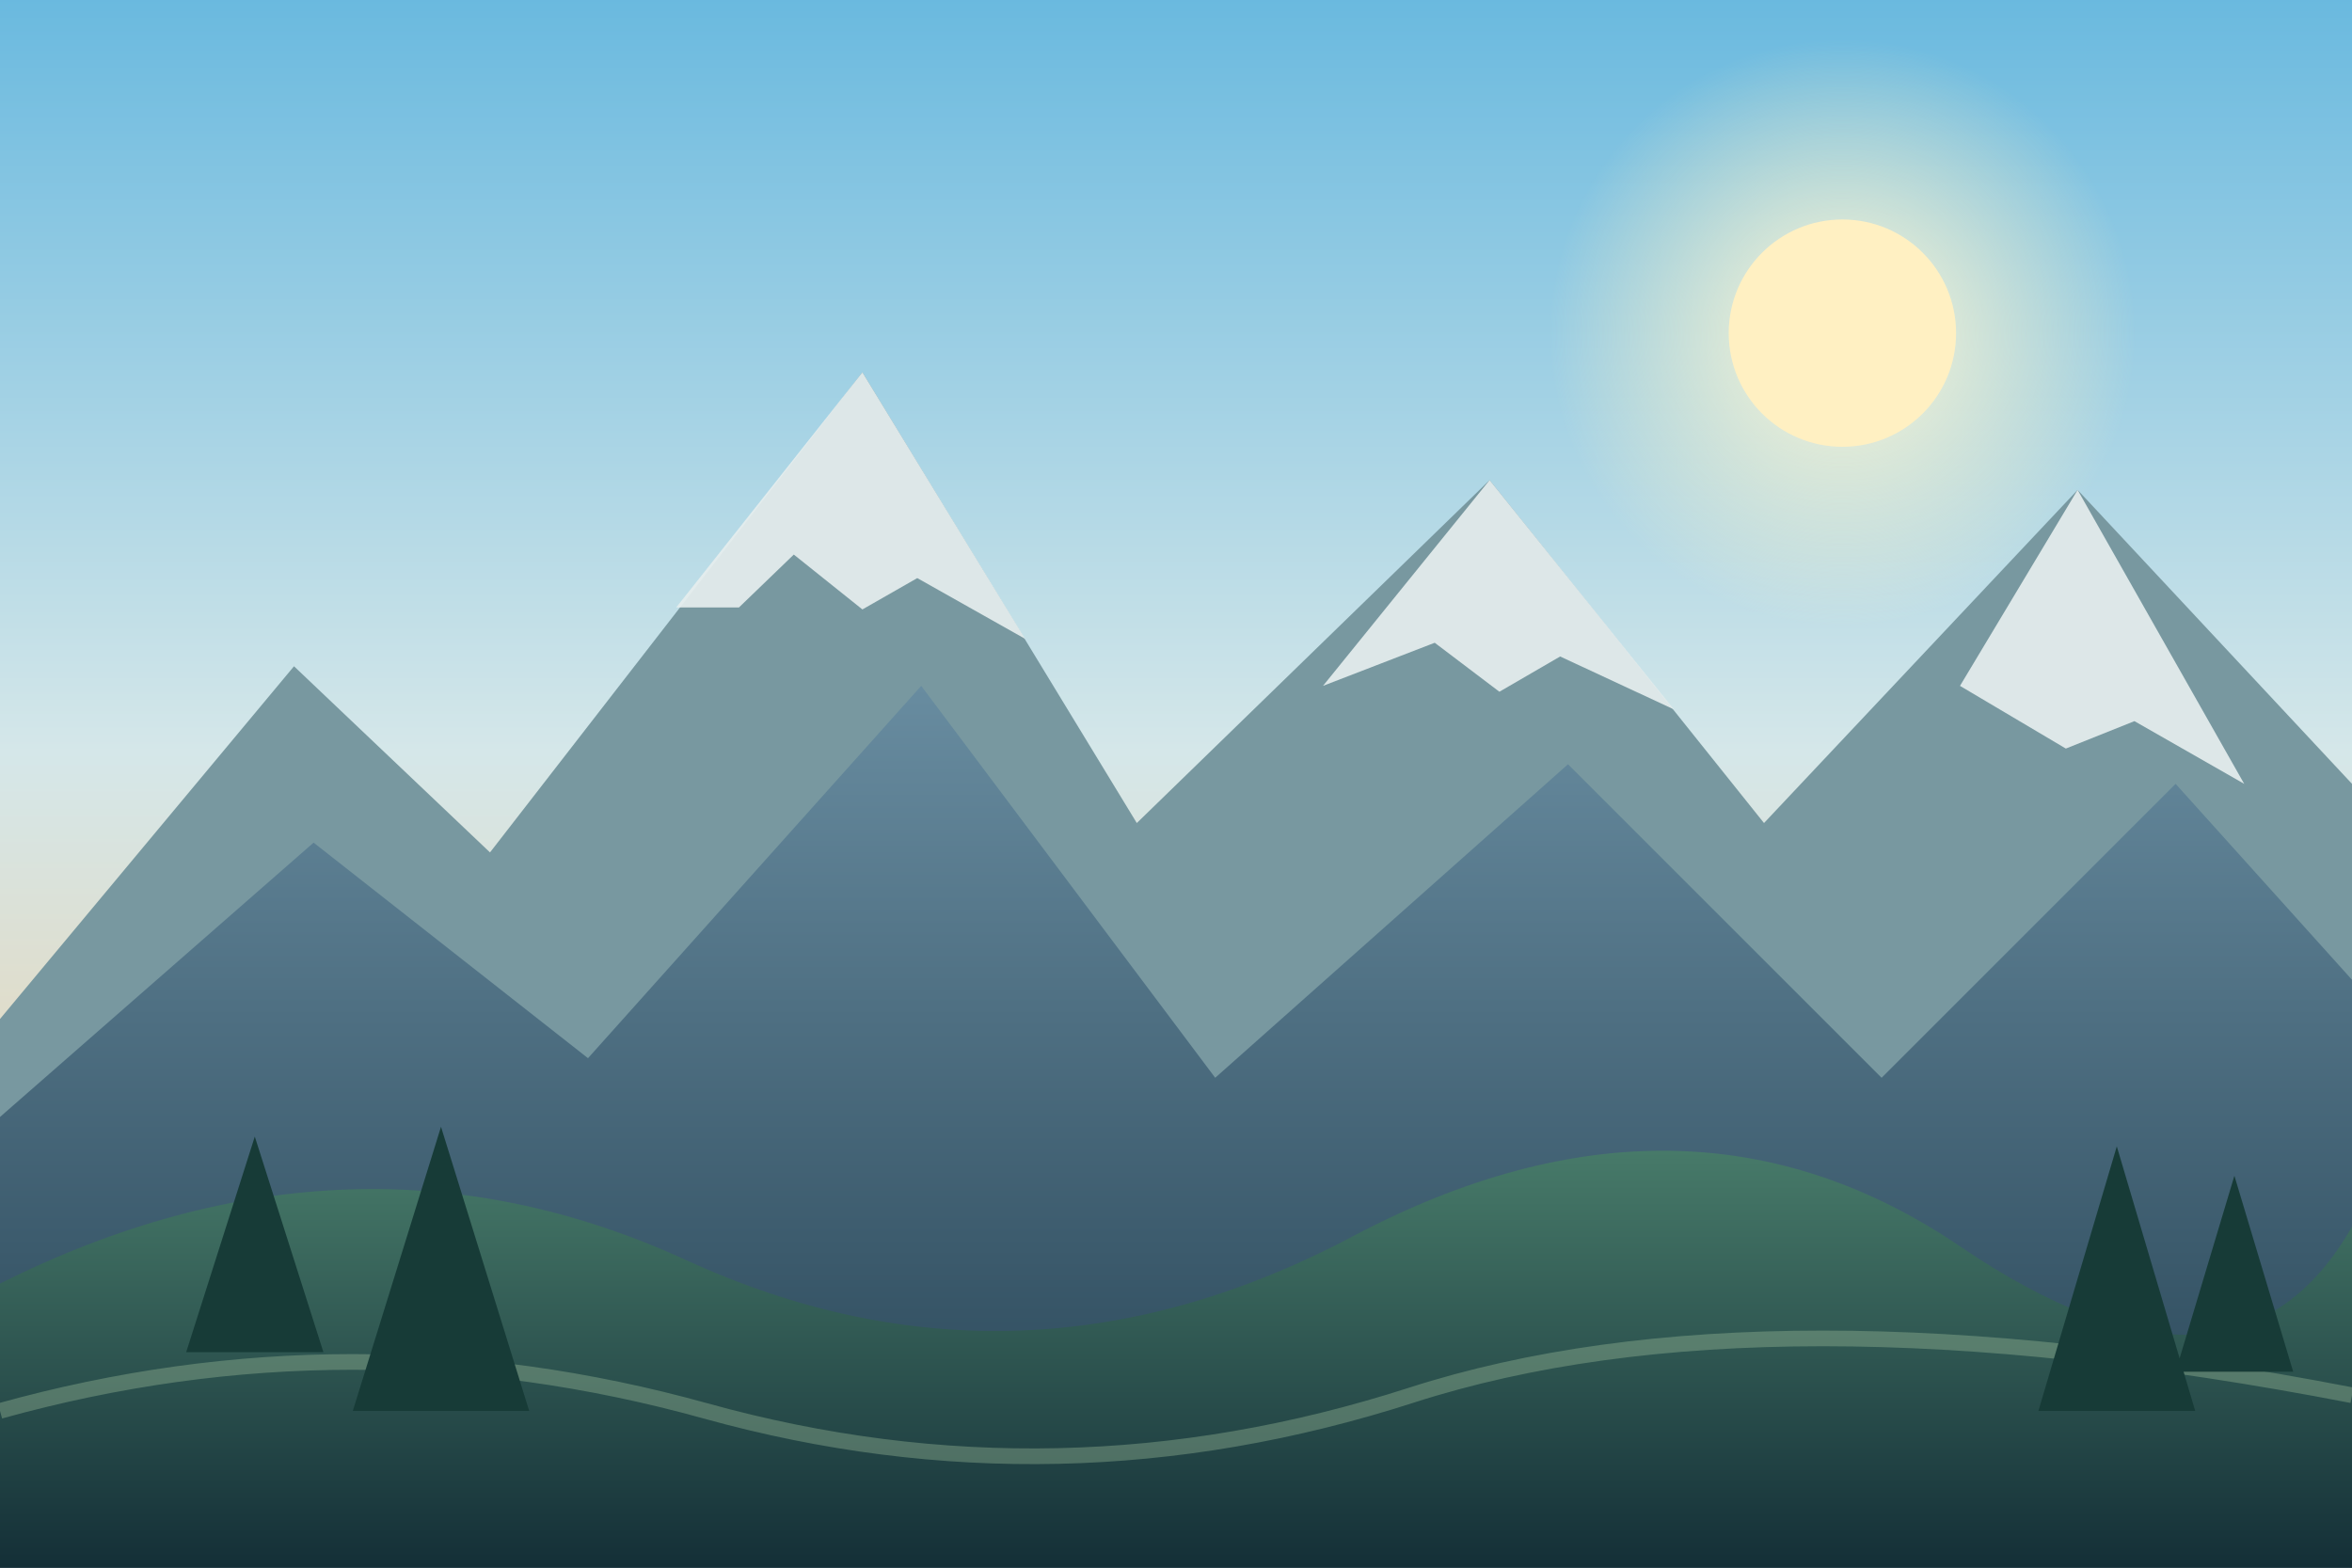
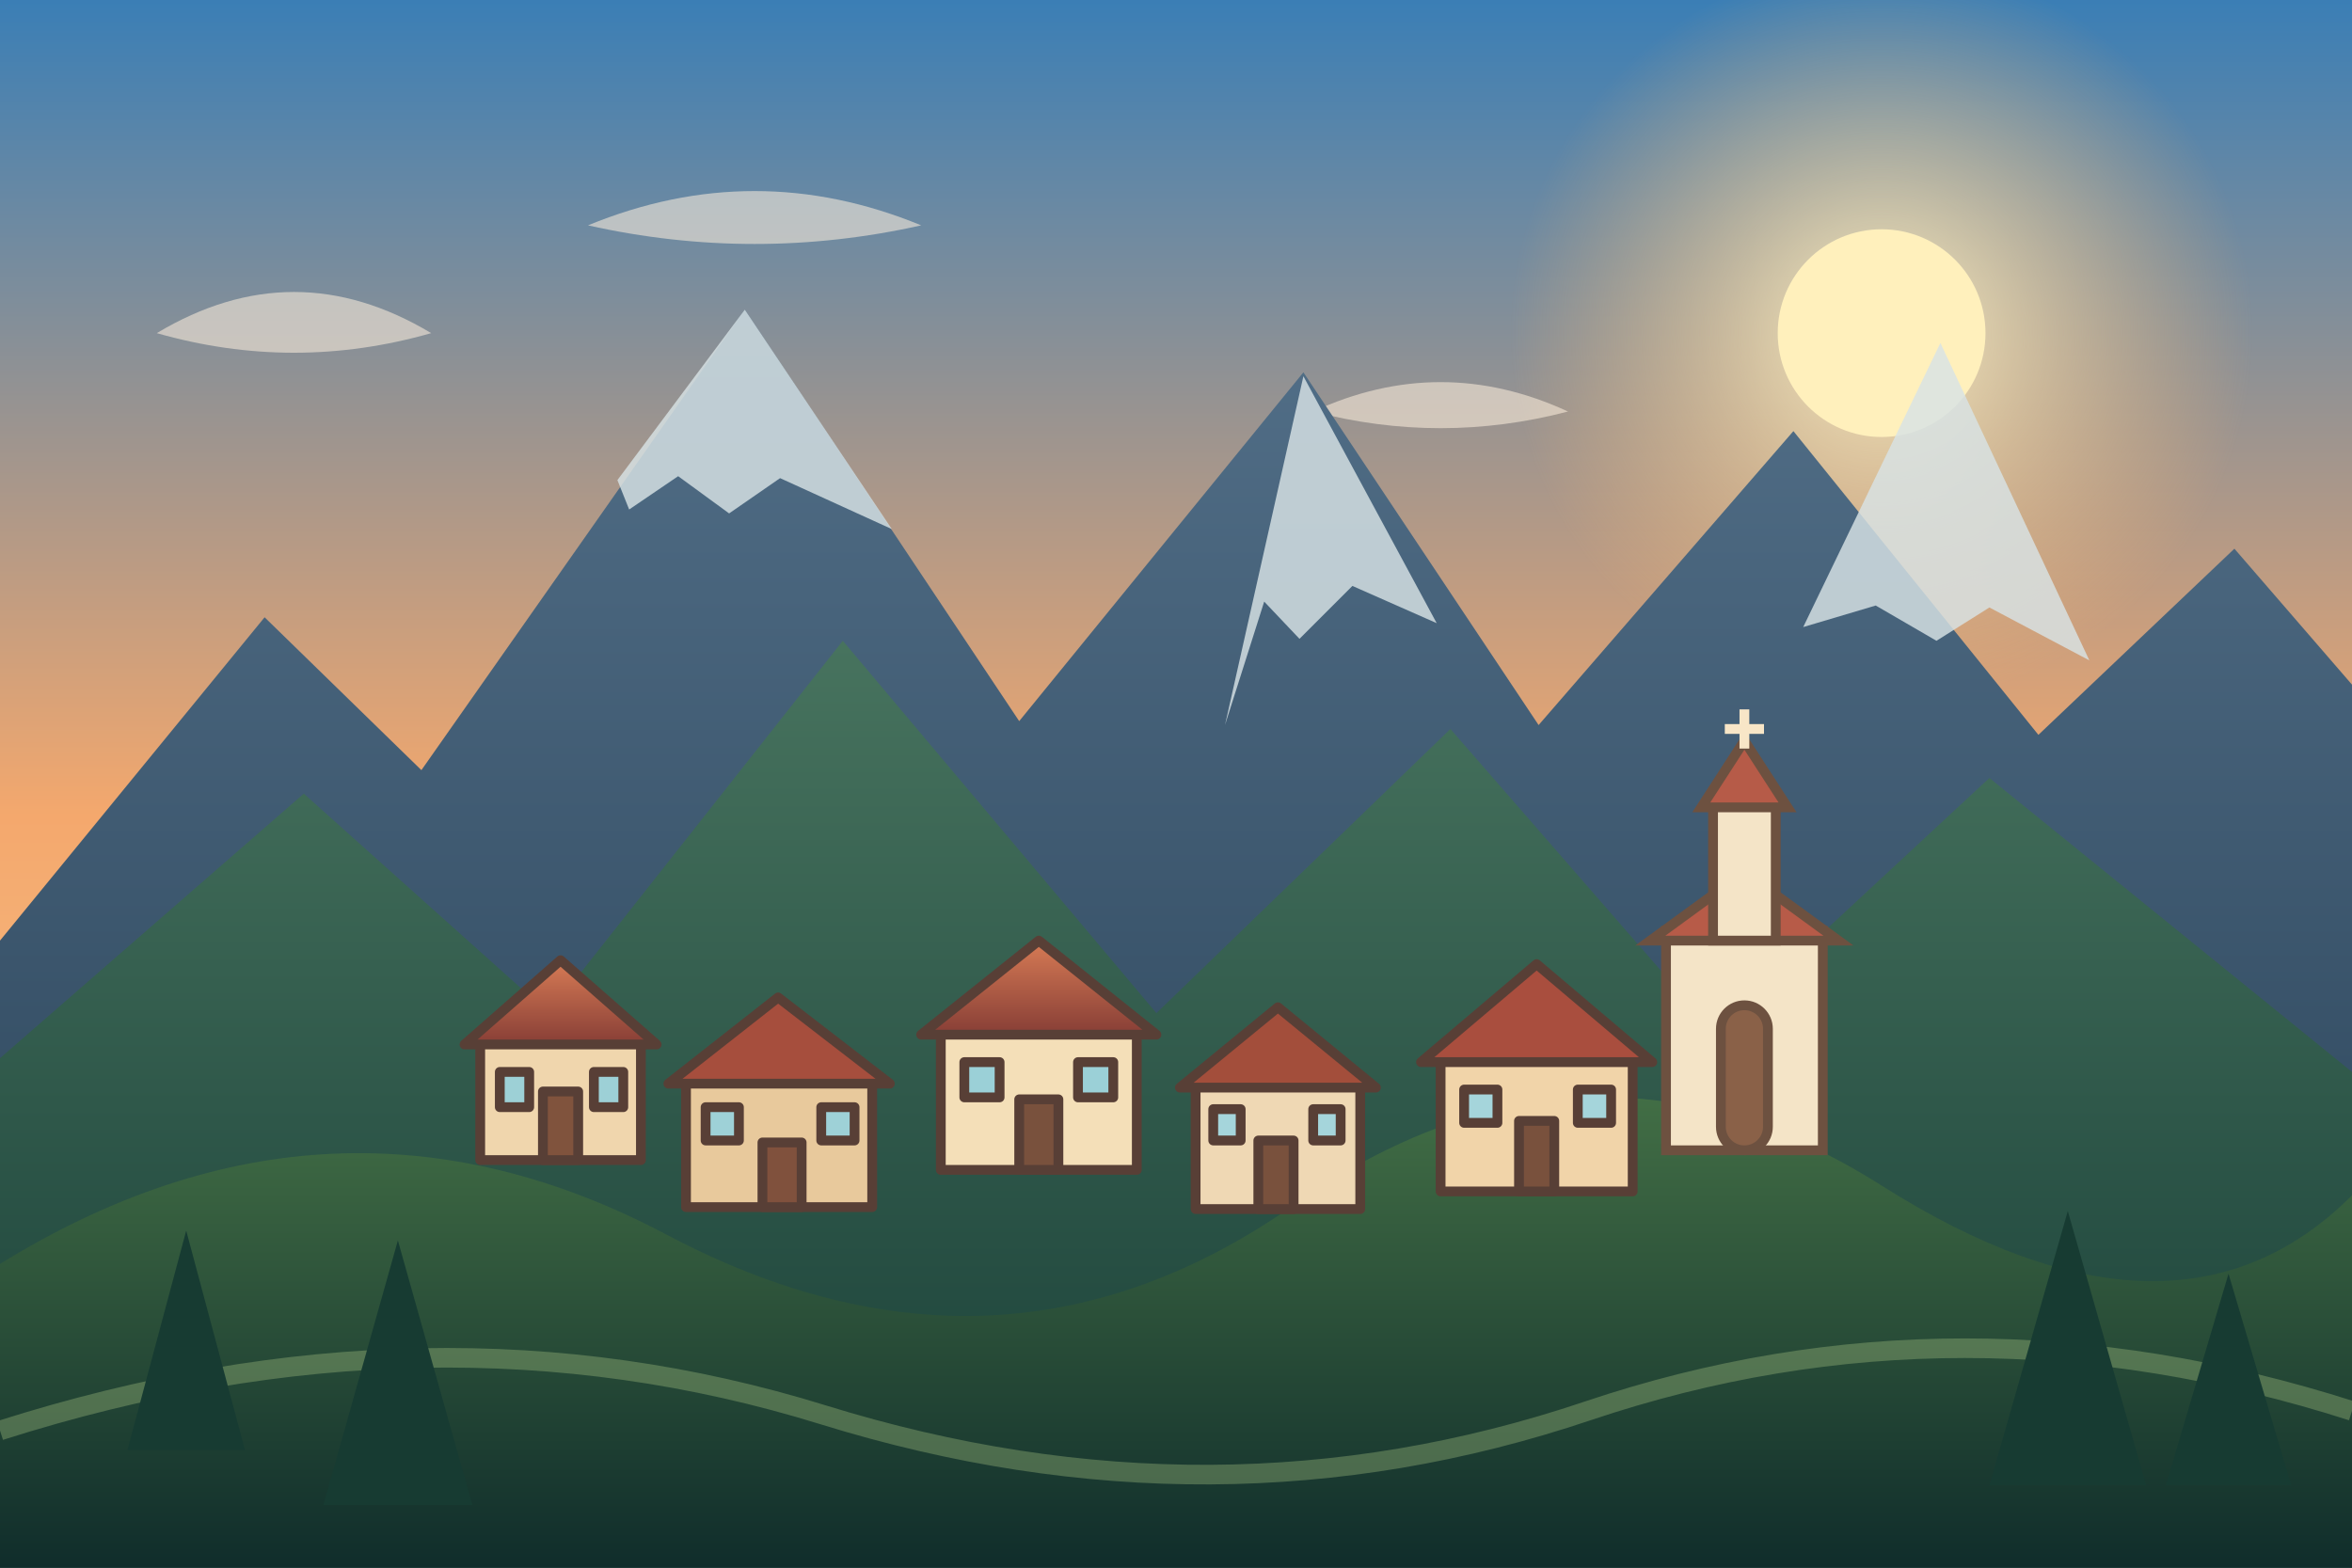
<svg xmlns="http://www.w3.org/2000/svg" viewBox="0 0 1200 800" preserveAspectRatio="xMidYMid slice">
  <defs>
-     <linearGradient id="s" x2="0" y2="1">
-       <stop stop-color="#69b9df" />
-       <stop offset=".48" stop-color="#d5e7e9" />
-       <stop offset="1" stop-color="#f6c78b" />
+     <linearGradient id="sky" x2="0" y2="1">
+       <stop stop-color="#397eb6" />
+       <stop offset=".52" stop-color="#f4a86d" />
+       <stop offset="1" stop-color="#f8d29b" />
    </linearGradient>
-     <linearGradient id="m" x2="0" y2="1">
-       <stop stop-color="#688ca0" />
-       <stop offset="1" stop-color="#233f50" />
+     <linearGradient id="far" x2="0" y2="1">
+       <stop stop-color="#526f88" />
+       <stop offset="1" stop-color="#253d52" />
    </linearGradient>
-     <linearGradient id="f" x2="0" y2="1">
-       <stop stop-color="#477a69" />
-       <stop offset="1" stop-color="#142f37" />
+     <linearGradient id="mid" x2="0" y2="1">
+       <stop stop-color="#47735e" />
+       <stop offset="1" stop-color="#173d36" />
    </linearGradient>
-     <radialGradient id="sun">
-       <stop stop-color="#fff9d9" />
-       <stop offset="1" stop-color="#fff1c2" stop-opacity="0" />
+     <linearGradient id="near" x2="0" y2="1">
+       <stop stop-color="#426e45" />
+       <stop offset="1" stop-color="#102d2b" />
+     </linearGradient>
+     <radialGradient id="glow">
+       <stop stop-color="#fff6ca" stop-opacity=".95" />
+       <stop offset="1" stop-color="#ffb86b" stop-opacity="0" />
    </radialGradient>
+     <linearGradient id="roof" x2="0" y2="1">
+       <stop stop-color="#d77b55" />
+       <stop offset="1" stop-color="#873e36" />
+     </linearGradient>
  </defs>
-   <rect width="1200" height="800" fill="url(#s)" />
-   <circle cx="940" cy="170" r="150" fill="url(#sun)" />
-   <circle cx="940" cy="170" r="58" fill="#fff0c2" />
-   <path d="M0 520 150 340 250 435 440 190 580 420 760 245 900 420 1060 250 1200 400V800H0Z" fill="#7898a0" />
-   <path d="m345 310 95-120 83 136-55-31-28 16-35-28-28 27Z M675 350l85-105 94 117-58-27-31 18-33-25Z M1000 350l60-100 85 150-56-32-35 14Z" fill="#e6eeee" opacity=".92" />
-   <path d="M0 570 160 430 300 540 470 350 620 550 800 390 960 550 1110 400 1200 500V800H0Z" fill="url(#m)" />
-   <path d="M0 655q180-90 350-12t340-12 310 5 200-10V800H0Z" fill="url(#f)" />
-   <path d="M0 720q180-50 360 0t360-8 480 0" fill="none" stroke="#a5c7a0" stroke-width="8" opacity=".35" />
-   <g fill="#173b37">
-     <path d="m95 690 35-110 35 110Z M180 720l45-145 45 145Z M1040 720l40-135 40 135Z M1110 700l30-100 30 100Z" />
+   <rect width="1200" height="800" fill="url(#sky)" />
+   <circle cx="960" cy="170" r="190" fill="url(#glow)" />
+   <circle cx="960" cy="170" r="53" fill="#fff0bc" />
+   <g fill="#fff1df" opacity=".55">
+     <path d="M80 170q70-42 140 0-70 20-140 0M300 115q85-35 170 0-85 19-170 0M670 210q65-30 130 0-65 17-130 0" />
+   </g>
+   <path d="M0 480 135 315l80 78 165-235 140 210 145-178 120 180 130-150 125 155 100-95 160 185v340H0Z" fill="url(#far)" />
+   <path d="m315 245 65-87 75 112-57-26-26 18-26-19-25 17M625 370l40-178 68 126-43-19-27 27-18-19M920 320l70-145 76 162-51-27-27 17-31-18Z" fill="#d8e3e5" opacity=".82" />
+   <path d="M0 540 155 405l125 112 150-190 160 190 150-145 135 155 140-130 185 150v253H0Z" fill="url(#mid)" />
+   <path d="M0 645q170-105 340-15t320-15 300-10 240 5v190H0Z" fill="url(#near)" />
+   <g stroke="#583f36" stroke-width="5" stroke-linejoin="round">
+     <g transform="translate(245 475)">
+       <rect x="0" y="55" width="82" height="62" fill="#f0d6ad" />
+       <path d="M-8 58 41 15 90 58Z" fill="url(#roof)" />
+       <rect x="32" y="82" width="18" height="35" fill="#80533d" />
+       <rect x="10" y="72" width="15" height="18" fill="#9dd0d6" />
+       <rect x="58" y="72" width="15" height="18" fill="#9dd0d6" />
+     </g>
+     <g transform="translate(350 505)">
+       <rect x="0" y="45" width="95" height="66" fill="#e8c99c" />
+       <path d="M-9 48 47 4 104 48Z" fill="#a64e3d" />
+       <rect x="39" y="78" width="20" height="33" fill="#80513d" />
+       <rect x="10" y="60" width="17" height="17" fill="#9ed1d7" />
+       <rect x="69" y="60" width="17" height="17" fill="#9ed1d7" />
+     </g>
+     <g transform="translate(480 470)">
+       <rect x="0" y="55" width="100" height="72" fill="#f4dfb8" />
+       <path d="M-10 58 50 10 110 58Z" fill="url(#roof)" />
+       <rect x="40" y="91" width="20" height="36" fill="#79513d" />
+       <rect x="12" y="72" width="18" height="18" fill="#9bd0d7" />
+       <rect x="70" y="72" width="18" height="18" fill="#9bd0d7" />
+     </g>
+     <g transform="translate(610 510)">
+       <rect x="0" y="42" width="84" height="65" fill="#efd8b4" />
+       <path d="M-8 45 42 4 92 45Z" fill="#a34e3b" />
+       <rect x="32" y="72" width="18" height="35" fill="#79513d" />
+       <rect x="9" y="56" width="14" height="16" fill="#a5d5db" />
+       <rect x="60" y="56" width="14" height="16" fill="#a5d5db" />
+     </g>
+     <g transform="translate(735 480)">
+       <rect x="0" y="60" width="98" height="68" fill="#f1d4a9" />
+       <path d="M-10 62 49 12 108 62Z" fill="#a94e3e" />
+       <rect x="40" y="92" width="18" height="36" fill="#79513d" />
+       <rect x="12" y="76" width="17" height="17" fill="#a5d5db" />
+       <rect x="70" y="76" width="17" height="17" fill="#a5d5db" />
+     </g>
+   </g>
+   <g transform="translate(850 410)" stroke="#6d5140" stroke-width="5">
+     <rect x="0" y="65" width="80" height="112" fill="#f4e4c7" />
+     <path d="M-8 70 40 35 88 70Z" fill="#b75b48" />
+     <rect x="28" y="103" width="24" height="74" rx="12" fill="#8a6148" />
+     <rect x="24" y="0" width="32" height="70" fill="#f4e4c7" />
+     <path d="M18 2 40-32 62 2Z" fill="#b65b48" />
+     <path d="M40-48v20m-10-10h20" stroke="#f8e6c7" stroke-width="5" />
+   </g>
+   <path d="M0 730q220-70 420-8t390-2 390 0" fill="none" stroke="#b7d28b" stroke-width="10" opacity=".32" />
+   <g fill="#173b32">
+     <path d="m65 740 30-112 30 112Zm100 28 38-135 38 135Zm850-10 40-140 40 140Zm90 0 32-108 32 108Z" />
  </g>
</svg>
